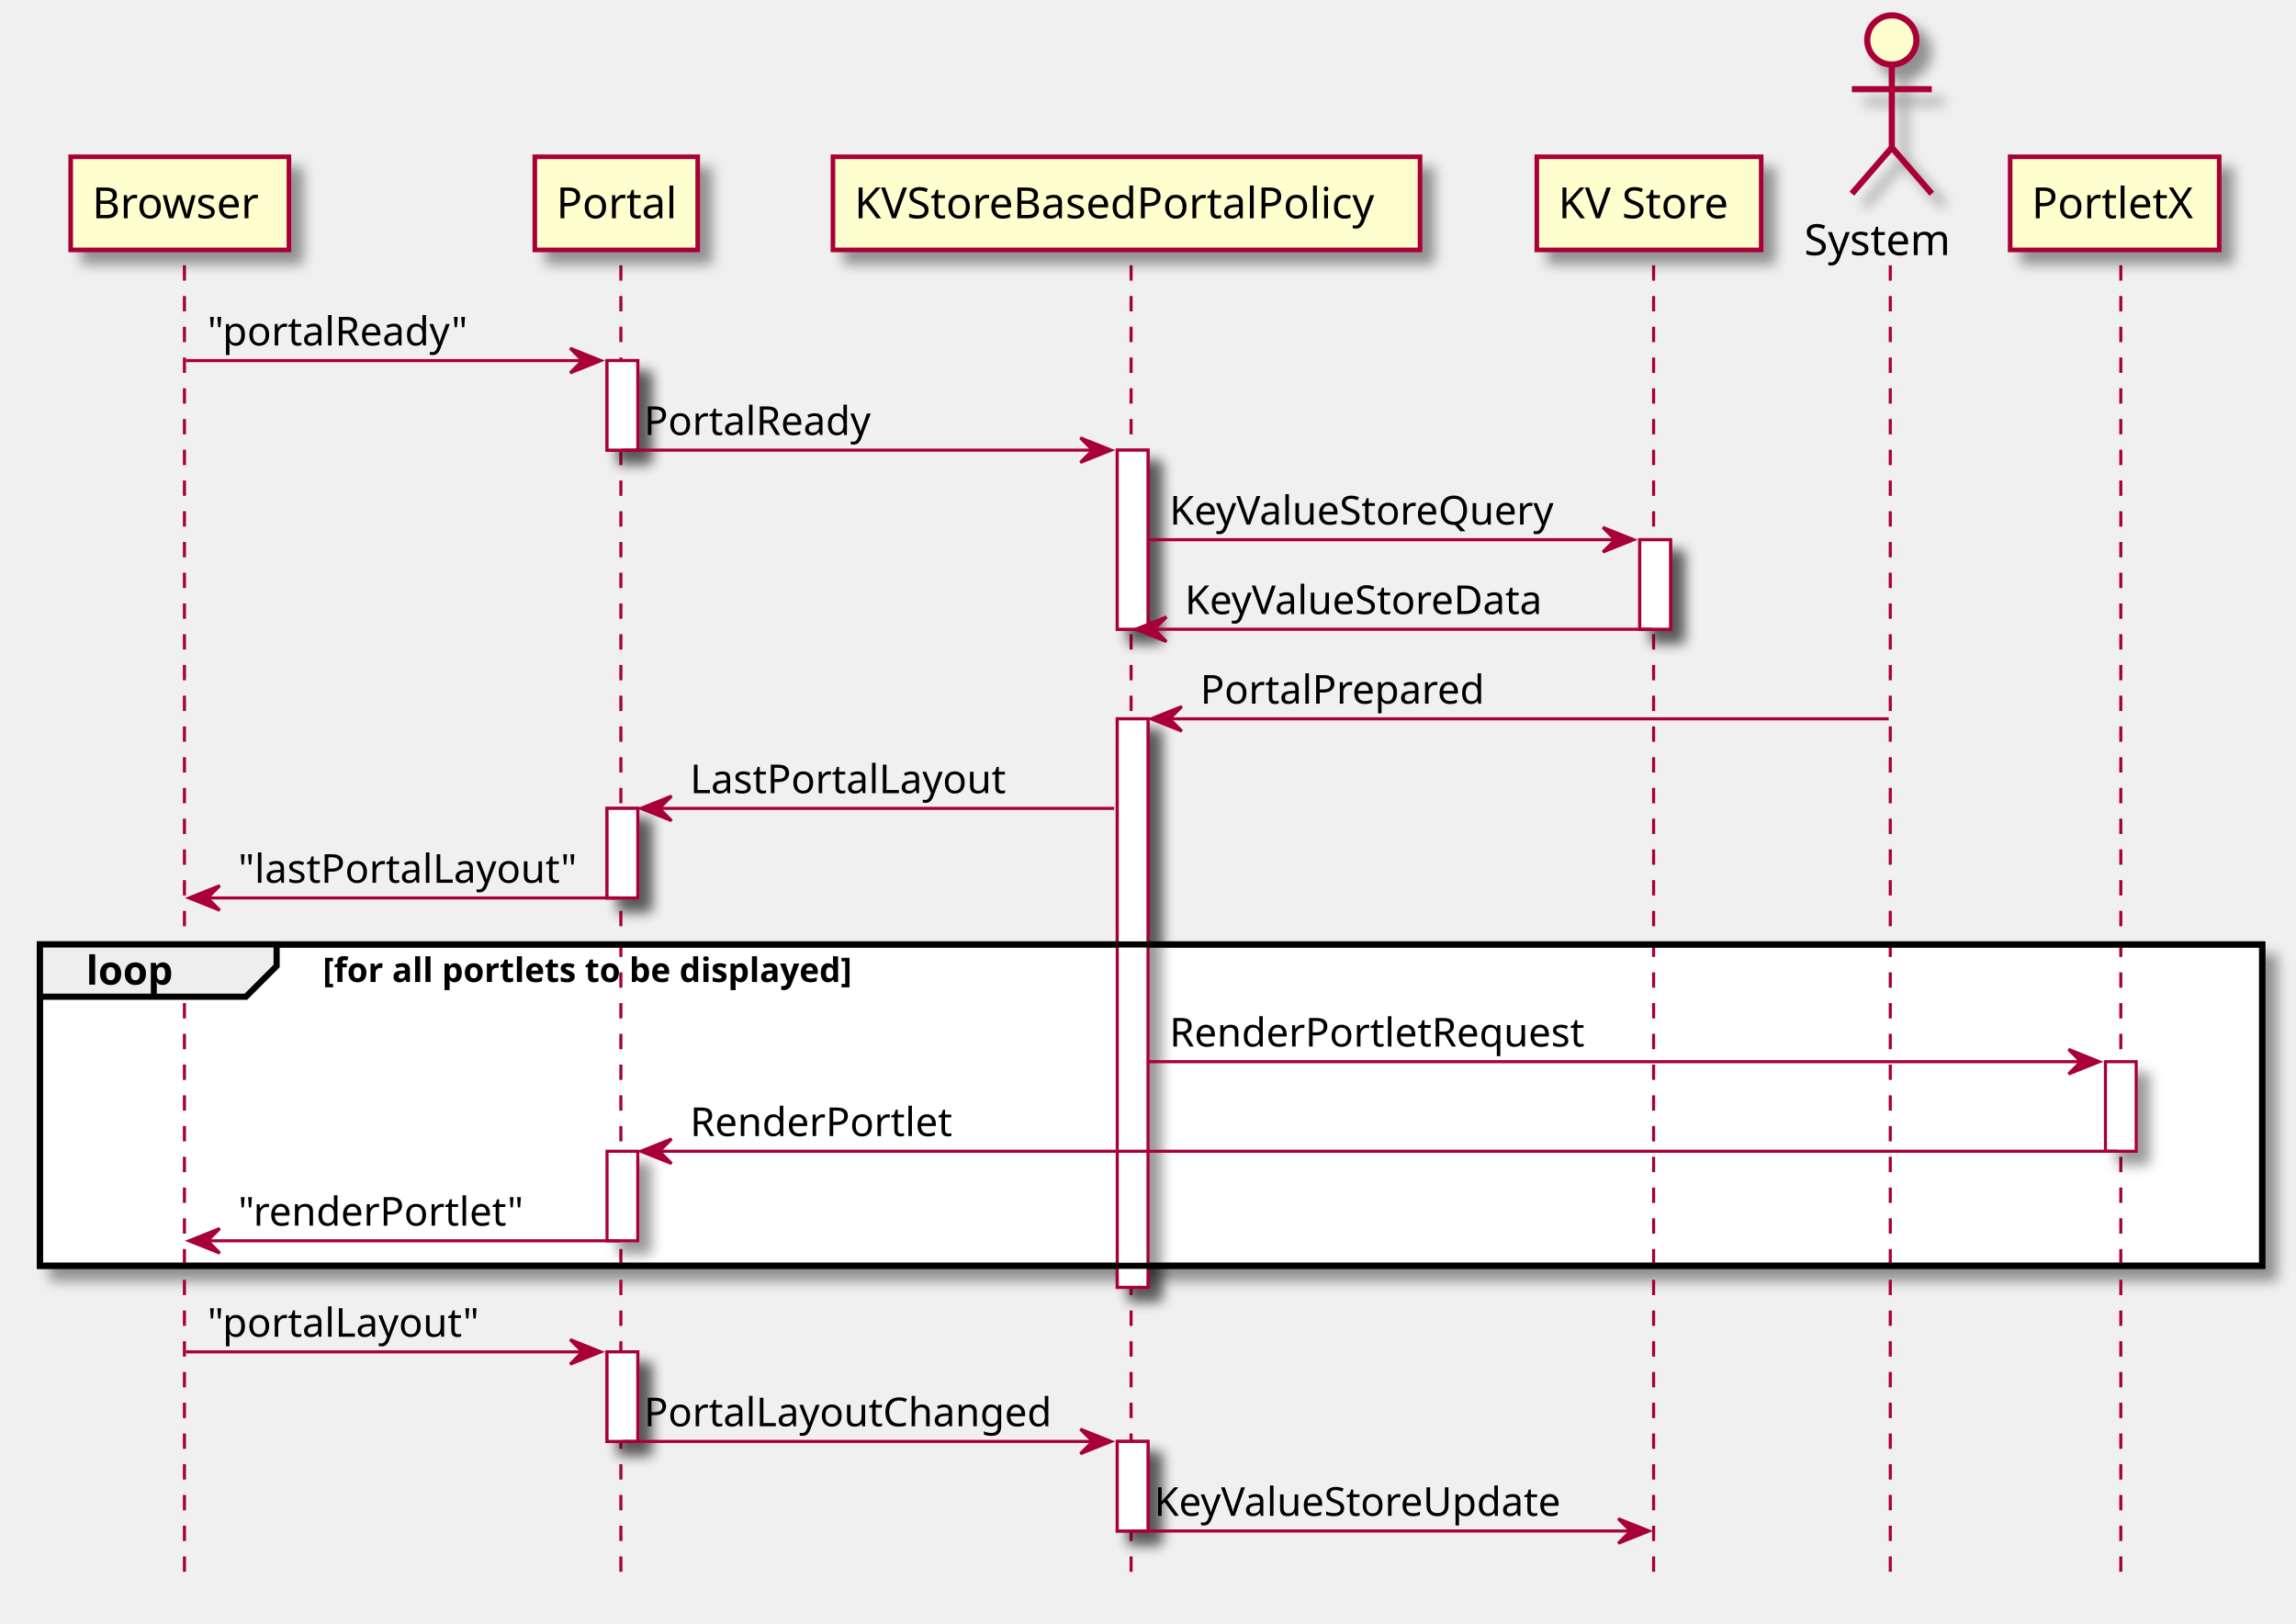
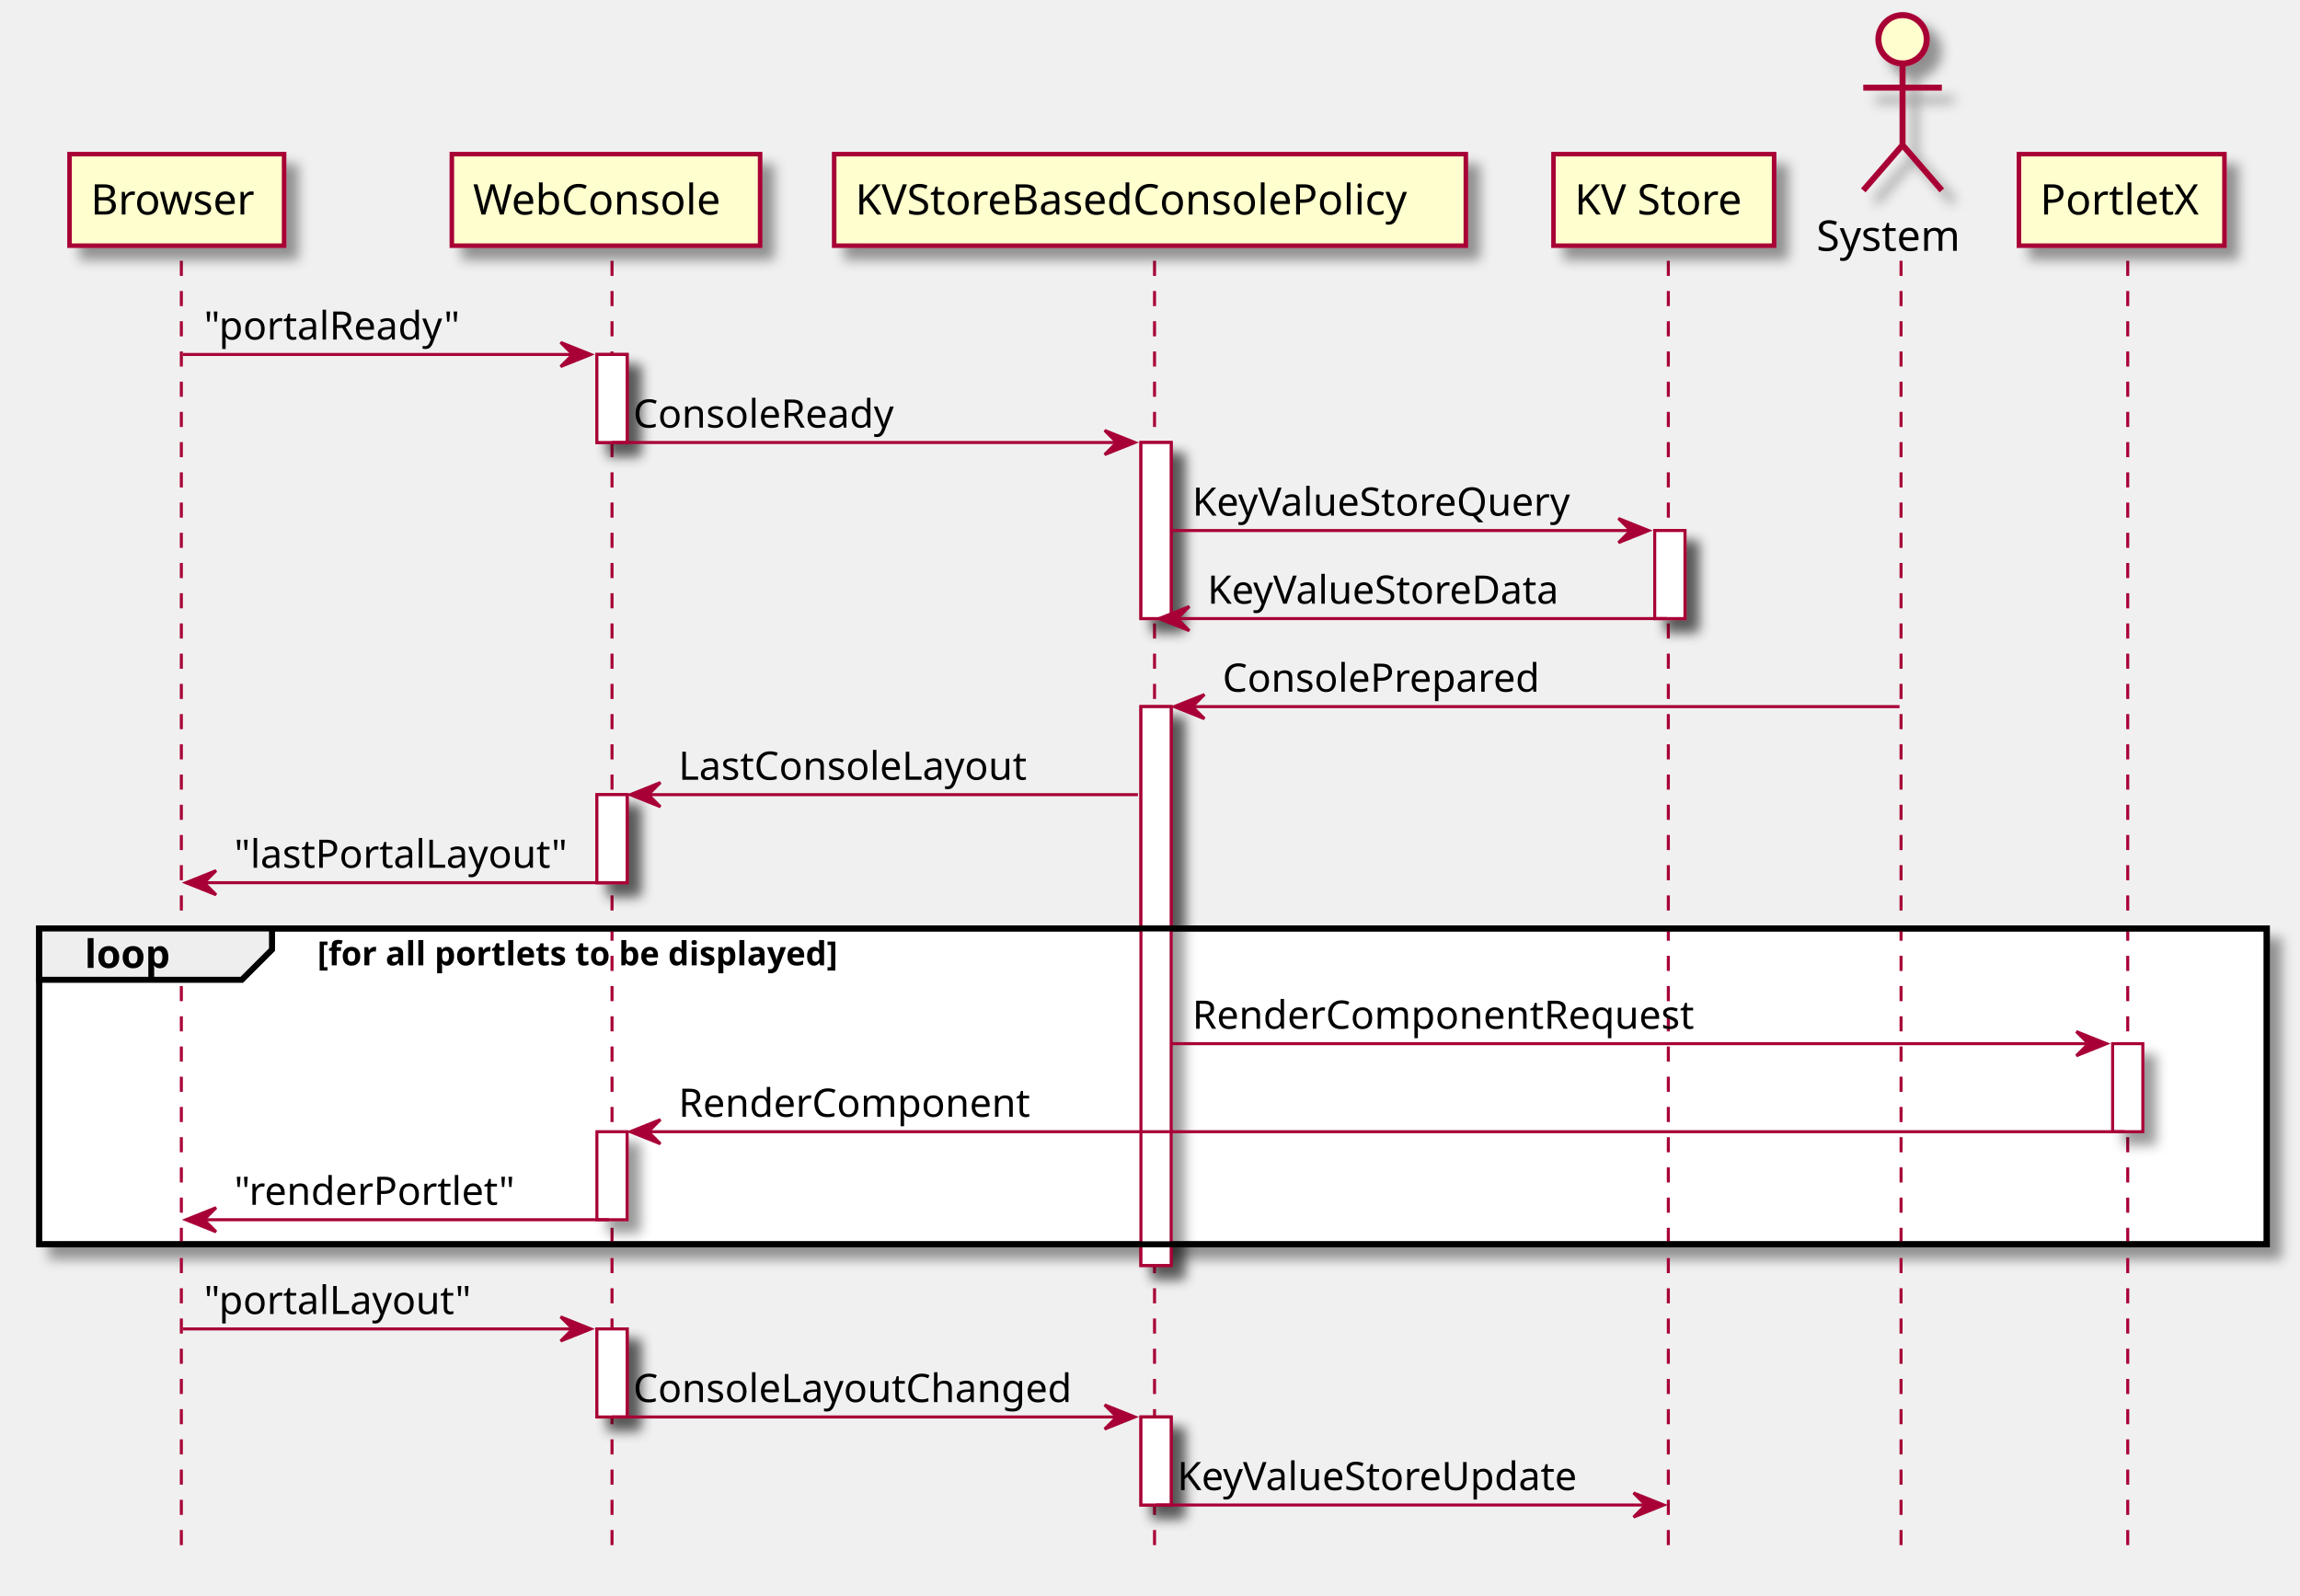
- <svg xmlns="http://www.w3.org/2000/svg" contentScriptType="application/ecmascript" contentStyleType="text/css" height="528px" preserveAspectRatio="none" style="width:747px;height:528px;" version="1.1" viewBox="0 0 747 528" width="747px" zoomAndPan="magnify">
+ <svg xmlns="http://www.w3.org/2000/svg" contentScriptType="application/ecmascript" contentStyleType="text/css" height="528px" preserveAspectRatio="none" style="width:761px;height:528px;" version="1.1" viewBox="0 0 761 528" width="761px" zoomAndPan="magnify">
  <defs>
-     <filter height="300%" id="f14apqq0s5nfwx" width="300%" x="-1" y="-1">
+     <filter height="300%" id="f1hnrwhcb86gkr" width="300%" x="-1" y="-1">
      <feGaussianBlur result="blurOut" stdDeviation="2.0" />
      <feColorMatrix in="blurOut" result="blurOut2" type="matrix" values="0 0 0 0 0 0 0 0 0 0 0 0 0 0 0 0 0 0 .4 0" />
      <feOffset dx="4.0" dy="4.0" in="blurOut2" result="blurOut3" />
      <feBlend in="SourceGraphic" in2="blurOut3" mode="normal" />
    </filter>
  </defs>
  <g>
-     <rect fill="#FFFFFF" filter="url(#f14apqq0s5nfwx)" height="29.133" style="stroke: #A80036; stroke-width: 1.0;" width="10" x="197.5" y="117.297" />
-     <rect fill="#FFFFFF" filter="url(#f14apqq0s5nfwx)" height="29.133" style="stroke: #A80036; stroke-width: 1.0;" width="10" x="197.5" y="262.961" />
-     <rect fill="#FFFFFF" filter="url(#f14apqq0s5nfwx)" height="29.133" style="stroke: #A80036; stroke-width: 1.0;" width="10" x="197.5" y="374.492" />
-     <rect fill="#FFFFFF" filter="url(#f14apqq0s5nfwx)" height="29.133" style="stroke: #A80036; stroke-width: 1.0;" width="10" x="197.5" y="439.758" />
-     <rect fill="#FFFFFF" filter="url(#f14apqq0s5nfwx)" height="58.266" style="stroke: #A80036; stroke-width: 1.0;" width="10" x="363.5" y="146.43" />
-     <rect fill="#FFFFFF" filter="url(#f14apqq0s5nfwx)" height="184.93" style="stroke: #A80036; stroke-width: 1.0;" width="10" x="363.5" y="233.828" />
-     <rect fill="#FFFFFF" filter="url(#f14apqq0s5nfwx)" height="29.133" style="stroke: #A80036; stroke-width: 1.0;" width="10" x="363.5" y="468.891" />
-     <rect fill="#FFFFFF" filter="url(#f14apqq0s5nfwx)" height="29.133" style="stroke: #A80036; stroke-width: 1.0;" width="10" x="533.5" y="175.562" />
-     <rect fill="#FFFFFF" filter="url(#f14apqq0s5nfwx)" height="29.133" style="stroke: #A80036; stroke-width: 1.0;" width="10" x="685" y="345.359" />
-     <rect fill="#FFFFFF" filter="url(#f14apqq0s5nfwx)" height="104.531" style="stroke: #000000; stroke-width: 2.0;" width="723" x="13" y="307.227" />
+     <rect fill="#FFFFFF" filter="url(#f1hnrwhcb86gkr)" height="29.133" style="stroke: #A80036; stroke-width: 1.0;" width="10" x="197.5" y="117.297" />
+     <rect fill="#FFFFFF" filter="url(#f1hnrwhcb86gkr)" height="29.133" style="stroke: #A80036; stroke-width: 1.0;" width="10" x="197.5" y="262.961" />
+     <rect fill="#FFFFFF" filter="url(#f1hnrwhcb86gkr)" height="29.133" style="stroke: #A80036; stroke-width: 1.0;" width="10" x="197.5" y="374.492" />
+     <rect fill="#FFFFFF" filter="url(#f1hnrwhcb86gkr)" height="29.133" style="stroke: #A80036; stroke-width: 1.0;" width="10" x="197.5" y="439.758" />
+     <rect fill="#FFFFFF" filter="url(#f1hnrwhcb86gkr)" height="58.266" style="stroke: #A80036; stroke-width: 1.0;" width="10" x="377.5" y="146.43" />
+     <rect fill="#FFFFFF" filter="url(#f1hnrwhcb86gkr)" height="184.93" style="stroke: #A80036; stroke-width: 1.0;" width="10" x="377.5" y="233.828" />
+     <rect fill="#FFFFFF" filter="url(#f1hnrwhcb86gkr)" height="29.133" style="stroke: #A80036; stroke-width: 1.0;" width="10" x="377.5" y="468.891" />
+     <rect fill="#FFFFFF" filter="url(#f1hnrwhcb86gkr)" height="29.133" style="stroke: #A80036; stroke-width: 1.0;" width="10" x="547.5" y="175.562" />
+     <rect fill="#FFFFFF" filter="url(#f1hnrwhcb86gkr)" height="29.133" style="stroke: #A80036; stroke-width: 1.0;" width="10" x="699" y="345.359" />
+     <rect fill="#FFFFFF" filter="url(#f1hnrwhcb86gkr)" height="104.531" style="stroke: #000000; stroke-width: 2.0;" width="737" x="13" y="307.227" />
    <line style="stroke: #A80036; stroke-width: 1.0; stroke-dasharray: 5.0,5.0;" x1="60" x2="60" y1="86.297" y2="516.156" />
-     <line style="stroke: #A80036; stroke-width: 1.0; stroke-dasharray: 5.0,5.0;" x1="202" x2="202" y1="86.297" y2="516.156" />
-     <line style="stroke: #A80036; stroke-width: 1.0; stroke-dasharray: 5.0,5.0;" x1="368" x2="368" y1="86.297" y2="516.156" />
-     <line style="stroke: #A80036; stroke-width: 1.0; stroke-dasharray: 5.0,5.0;" x1="538" x2="538" y1="86.297" y2="516.156" />
-     <line style="stroke: #A80036; stroke-width: 1.0; stroke-dasharray: 5.0,5.0;" x1="615" x2="615" y1="86.297" y2="516.156" />
-     <line style="stroke: #A80036; stroke-width: 1.0; stroke-dasharray: 5.0,5.0;" x1="690" x2="690" y1="86.297" y2="516.156" />
-     <rect fill="#FEFECE" filter="url(#f14apqq0s5nfwx)" height="30.297" style="stroke: #A80036; stroke-width: 1.5;" width="71" x="23" y="51" />
+     <line style="stroke: #A80036; stroke-width: 1.0; stroke-dasharray: 5.0,5.0;" x1="202.5" x2="202.5" y1="86.297" y2="516.156" />
+     <line style="stroke: #A80036; stroke-width: 1.0; stroke-dasharray: 5.0,5.0;" x1="382" x2="382" y1="86.297" y2="516.156" />
+     <line style="stroke: #A80036; stroke-width: 1.0; stroke-dasharray: 5.0,5.0;" x1="552" x2="552" y1="86.297" y2="516.156" />
+     <line style="stroke: #A80036; stroke-width: 1.0; stroke-dasharray: 5.0,5.0;" x1="629" x2="629" y1="86.297" y2="516.156" />
+     <line style="stroke: #A80036; stroke-width: 1.0; stroke-dasharray: 5.0,5.0;" x1="704" x2="704" y1="86.297" y2="516.156" />
+     <rect fill="#FEFECE" filter="url(#f1hnrwhcb86gkr)" height="30.297" style="stroke: #A80036; stroke-width: 1.5;" width="71" x="23" y="51" />
    <text fill="#000000" font-family="sans-serif" font-size="14" lengthAdjust="spacingAndGlyphs" textLength="57" x="30" y="70.995">Browser</text>
-     <rect fill="#FEFECE" filter="url(#f14apqq0s5nfwx)" height="30.297" style="stroke: #A80036; stroke-width: 1.5;" width="53" x="174" y="51" />
-     <text fill="#000000" font-family="sans-serif" font-size="14" lengthAdjust="spacingAndGlyphs" textLength="39" x="181" y="70.995">Portal</text>
-     <rect fill="#FEFECE" filter="url(#f14apqq0s5nfwx)" height="30.297" style="stroke: #A80036; stroke-width: 1.5;" width="191" x="271" y="51" />
-     <text fill="#000000" font-family="sans-serif" font-size="14" lengthAdjust="spacingAndGlyphs" textLength="177" x="278" y="70.995">KVStoreBasedPortalPolicy</text>
-     <rect fill="#FEFECE" filter="url(#f14apqq0s5nfwx)" height="30.297" style="stroke: #A80036; stroke-width: 1.5;" width="73" x="500" y="51" />
-     <text fill="#000000" font-family="sans-serif" font-size="14" lengthAdjust="spacingAndGlyphs" textLength="59" x="507" y="70.995">KV Store</text>
-     <text fill="#000000" font-family="sans-serif" font-size="14" lengthAdjust="spacingAndGlyphs" textLength="51" x="587" y="82.995">System</text>
-     <ellipse cx="615.5" cy="13" fill="#FEFECE" filter="url(#f14apqq0s5nfwx)" rx="8" ry="8" style="stroke: #A80036; stroke-width: 2.0;" />
-     <path d="M615.5,21 L615.5,48 M602.5,29 L628.5,29 M615.5,48 L602.5,63 M615.5,48 L628.5,63 " fill="#FEFECE" filter="url(#f14apqq0s5nfwx)" style="stroke: #A80036; stroke-width: 2.0;" />
-     <rect fill="#FEFECE" filter="url(#f14apqq0s5nfwx)" height="30.297" style="stroke: #A80036; stroke-width: 1.5;" width="68" x="654" y="51" />
-     <text fill="#000000" font-family="sans-serif" font-size="14" lengthAdjust="spacingAndGlyphs" textLength="54" x="661" y="70.995">PortletX</text>
-     <rect fill="#FFFFFF" filter="url(#f14apqq0s5nfwx)" height="29.133" style="stroke: #A80036; stroke-width: 1.0;" width="10" x="197.5" y="117.297" />
-     <rect fill="#FFFFFF" filter="url(#f14apqq0s5nfwx)" height="29.133" style="stroke: #A80036; stroke-width: 1.0;" width="10" x="197.5" y="262.961" />
-     <rect fill="#FFFFFF" filter="url(#f14apqq0s5nfwx)" height="29.133" style="stroke: #A80036; stroke-width: 1.0;" width="10" x="197.5" y="374.492" />
-     <rect fill="#FFFFFF" filter="url(#f14apqq0s5nfwx)" height="29.133" style="stroke: #A80036; stroke-width: 1.0;" width="10" x="197.5" y="439.758" />
-     <rect fill="#FFFFFF" filter="url(#f14apqq0s5nfwx)" height="58.266" style="stroke: #A80036; stroke-width: 1.0;" width="10" x="363.5" y="146.43" />
-     <rect fill="#FFFFFF" filter="url(#f14apqq0s5nfwx)" height="184.93" style="stroke: #A80036; stroke-width: 1.0;" width="10" x="363.5" y="233.828" />
-     <rect fill="#FFFFFF" filter="url(#f14apqq0s5nfwx)" height="29.133" style="stroke: #A80036; stroke-width: 1.0;" width="10" x="363.5" y="468.891" />
-     <rect fill="#FFFFFF" filter="url(#f14apqq0s5nfwx)" height="29.133" style="stroke: #A80036; stroke-width: 1.0;" width="10" x="533.5" y="175.562" />
-     <rect fill="#FFFFFF" filter="url(#f14apqq0s5nfwx)" height="29.133" style="stroke: #A80036; stroke-width: 1.0;" width="10" x="685" y="345.359" />
+     <rect fill="#FEFECE" filter="url(#f1hnrwhcb86gkr)" height="30.297" style="stroke: #A80036; stroke-width: 1.5;" width="102" x="149.5" y="51" />
+     <text fill="#000000" font-family="sans-serif" font-size="14" lengthAdjust="spacingAndGlyphs" textLength="88" x="156.5" y="70.995">WebConsole</text>
+     <rect fill="#FEFECE" filter="url(#f1hnrwhcb86gkr)" height="30.297" style="stroke: #A80036; stroke-width: 1.5;" width="209" x="276" y="51" />
+     <text fill="#000000" font-family="sans-serif" font-size="14" lengthAdjust="spacingAndGlyphs" textLength="195" x="283" y="70.995">KVStoreBasedConsolePolicy</text>
+     <rect fill="#FEFECE" filter="url(#f1hnrwhcb86gkr)" height="30.297" style="stroke: #A80036; stroke-width: 1.5;" width="73" x="514" y="51" />
+     <text fill="#000000" font-family="sans-serif" font-size="14" lengthAdjust="spacingAndGlyphs" textLength="59" x="521" y="70.995">KV Store</text>
+     <text fill="#000000" font-family="sans-serif" font-size="14" lengthAdjust="spacingAndGlyphs" textLength="51" x="601" y="82.995">System</text>
+     <ellipse cx="629.5" cy="13" fill="#FEFECE" filter="url(#f1hnrwhcb86gkr)" rx="8" ry="8" style="stroke: #A80036; stroke-width: 2.0;" />
+     <path d="M629.5,21 L629.5,48 M616.5,29 L642.5,29 M629.5,48 L616.5,63 M629.5,48 L642.5,63 " fill="#FEFECE" filter="url(#f1hnrwhcb86gkr)" style="stroke: #A80036; stroke-width: 2.0;" />
+     <rect fill="#FEFECE" filter="url(#f1hnrwhcb86gkr)" height="30.297" style="stroke: #A80036; stroke-width: 1.5;" width="68" x="668" y="51" />
+     <text fill="#000000" font-family="sans-serif" font-size="14" lengthAdjust="spacingAndGlyphs" textLength="54" x="675" y="70.995">PortletX</text>
+     <rect fill="#FFFFFF" filter="url(#f1hnrwhcb86gkr)" height="29.133" style="stroke: #A80036; stroke-width: 1.0;" width="10" x="197.5" y="117.297" />
+     <rect fill="#FFFFFF" filter="url(#f1hnrwhcb86gkr)" height="29.133" style="stroke: #A80036; stroke-width: 1.0;" width="10" x="197.5" y="262.961" />
+     <rect fill="#FFFFFF" filter="url(#f1hnrwhcb86gkr)" height="29.133" style="stroke: #A80036; stroke-width: 1.0;" width="10" x="197.5" y="374.492" />
+     <rect fill="#FFFFFF" filter="url(#f1hnrwhcb86gkr)" height="29.133" style="stroke: #A80036; stroke-width: 1.0;" width="10" x="197.5" y="439.758" />
+     <rect fill="#FFFFFF" filter="url(#f1hnrwhcb86gkr)" height="58.266" style="stroke: #A80036; stroke-width: 1.0;" width="10" x="377.5" y="146.43" />
+     <rect fill="#FFFFFF" filter="url(#f1hnrwhcb86gkr)" height="184.93" style="stroke: #A80036; stroke-width: 1.0;" width="10" x="377.5" y="233.828" />
+     <rect fill="#FFFFFF" filter="url(#f1hnrwhcb86gkr)" height="29.133" style="stroke: #A80036; stroke-width: 1.0;" width="10" x="377.5" y="468.891" />
+     <rect fill="#FFFFFF" filter="url(#f1hnrwhcb86gkr)" height="29.133" style="stroke: #A80036; stroke-width: 1.0;" width="10" x="547.5" y="175.562" />
+     <rect fill="#FFFFFF" filter="url(#f1hnrwhcb86gkr)" height="29.133" style="stroke: #A80036; stroke-width: 1.0;" width="10" x="699" y="345.359" />
    <polygon fill="#A80036" points="185.5,113.297,195.5,117.297,185.5,121.297,189.5,117.297" style="stroke: #A80036; stroke-width: 1.0;" />
    <line style="stroke: #A80036; stroke-width: 1.0;" x1="60.5" x2="191.5" y1="117.297" y2="117.297" />
    <text fill="#000000" font-family="sans-serif" font-size="13" lengthAdjust="spacingAndGlyphs" textLength="86" x="67.5" y="112.364">"portalReady"</text>
-     <polygon fill="#A80036" points="351.5,142.43,361.5,146.43,351.5,150.43,355.5,146.43" style="stroke: #A80036; stroke-width: 1.0;" />
-     <line style="stroke: #A80036; stroke-width: 1.0;" x1="202.5" x2="357.5" y1="146.43" y2="146.43" />
-     <text fill="#000000" font-family="sans-serif" font-size="13" lengthAdjust="spacingAndGlyphs" textLength="76" x="209.5" y="141.497">PortalReady</text>
-     <polygon fill="#A80036" points="521.5,171.562,531.5,175.562,521.5,179.562,525.5,175.562" style="stroke: #A80036; stroke-width: 1.0;" />
-     <line style="stroke: #A80036; stroke-width: 1.0;" x1="373.5" x2="527.5" y1="175.562" y2="175.562" />
-     <text fill="#000000" font-family="sans-serif" font-size="13" lengthAdjust="spacingAndGlyphs" textLength="132" x="380.5" y="170.629">KeyValueStoreQuery</text>
-     <polygon fill="#A80036" points="379.5,200.695,369.5,204.695,379.5,208.695,375.5,204.695" style="stroke: #A80036; stroke-width: 1.0;" />
-     <line style="stroke: #A80036; stroke-width: 1.0;" x1="373.5" x2="537.5" y1="204.695" y2="204.695" />
-     <text fill="#000000" font-family="sans-serif" font-size="13" lengthAdjust="spacingAndGlyphs" textLength="125" x="385.5" y="199.762">KeyValueStoreData</text>
-     <polygon fill="#A80036" points="384.5,229.828,374.5,233.828,384.5,237.828,380.5,233.828" style="stroke: #A80036; stroke-width: 1.0;" />
-     <line style="stroke: #A80036; stroke-width: 1.0;" x1="378.5" x2="614.5" y1="233.828" y2="233.828" />
-     <text fill="#000000" font-family="sans-serif" font-size="13" lengthAdjust="spacingAndGlyphs" textLength="95" x="390.5" y="228.895">PortalPrepared</text>
+     <polygon fill="#A80036" points="365.5,142.43,375.5,146.43,365.5,150.43,369.5,146.43" style="stroke: #A80036; stroke-width: 1.0;" />
+     <line style="stroke: #A80036; stroke-width: 1.0;" x1="202.5" x2="371.5" y1="146.43" y2="146.43" />
+     <text fill="#000000" font-family="sans-serif" font-size="13" lengthAdjust="spacingAndGlyphs" textLength="90" x="209.5" y="141.497">ConsoleReady</text>
+     <polygon fill="#A80036" points="535.5,171.562,545.5,175.562,535.5,179.562,539.5,175.562" style="stroke: #A80036; stroke-width: 1.0;" />
+     <line style="stroke: #A80036; stroke-width: 1.0;" x1="387.5" x2="541.5" y1="175.562" y2="175.562" />
+     <text fill="#000000" font-family="sans-serif" font-size="13" lengthAdjust="spacingAndGlyphs" textLength="132" x="394.5" y="170.629">KeyValueStoreQuery</text>
+     <polygon fill="#A80036" points="393.5,200.695,383.5,204.695,393.5,208.695,389.5,204.695" style="stroke: #A80036; stroke-width: 1.0;" />
+     <line style="stroke: #A80036; stroke-width: 1.0;" x1="387.5" x2="551.5" y1="204.695" y2="204.695" />
+     <text fill="#000000" font-family="sans-serif" font-size="13" lengthAdjust="spacingAndGlyphs" textLength="125" x="399.5" y="199.762">KeyValueStoreData</text>
+     <polygon fill="#A80036" points="398.5,229.828,388.5,233.828,398.5,237.828,394.5,233.828" style="stroke: #A80036; stroke-width: 1.0;" />
+     <line style="stroke: #A80036; stroke-width: 1.0;" x1="392.5" x2="628.5" y1="233.828" y2="233.828" />
+     <text fill="#000000" font-family="sans-serif" font-size="13" lengthAdjust="spacingAndGlyphs" textLength="109" x="404.5" y="228.895">ConsolePrepared</text>
    <polygon fill="#A80036" points="218.5,258.961,208.5,262.961,218.5,266.961,214.5,262.961" style="stroke: #A80036; stroke-width: 1.0;" />
-     <line style="stroke: #A80036; stroke-width: 1.0;" x1="212.5" x2="362.5" y1="262.961" y2="262.961" />
-     <text fill="#000000" font-family="sans-serif" font-size="13" lengthAdjust="spacingAndGlyphs" textLength="107" x="224.5" y="258.028">LastPortalLayout</text>
+     <line style="stroke: #A80036; stroke-width: 1.0;" x1="212.5" x2="376.5" y1="262.961" y2="262.961" />
+     <text fill="#000000" font-family="sans-serif" font-size="13" lengthAdjust="spacingAndGlyphs" textLength="121" x="224.5" y="258.028">LastConsoleLayout</text>
    <polygon fill="#A80036" points="71.5,288.094,61.5,292.094,71.5,296.094,67.5,292.094" style="stroke: #A80036; stroke-width: 1.0;" />
    <line style="stroke: #A80036; stroke-width: 1.0;" x1="65.5" x2="201.5" y1="292.094" y2="292.094" />
    <text fill="#000000" font-family="sans-serif" font-size="13" lengthAdjust="spacingAndGlyphs" textLength="113" x="77.5" y="287.161">"lastPortalLayout"</text>
-     <rect fill="none" height="104.531" style="stroke: #000000; stroke-width: 2.0;" width="723" x="13" y="307.227" />
+     <rect fill="none" height="104.531" style="stroke: #000000; stroke-width: 2.0;" width="737" x="13" y="307.227" />
    <polygon fill="#EEEEEE" points="13,307.227,90,307.227,90,314.227,80,324.227,13,324.227,13,307.227" style="stroke: #000000; stroke-width: 2.0;" />
    <text fill="#000000" font-family="sans-serif" font-size="13" font-weight="bold" lengthAdjust="spacingAndGlyphs" textLength="32" x="28" y="320.293">loop</text>
    <text fill="#000000" font-family="sans-serif" font-size="11" font-weight="bold" lengthAdjust="spacingAndGlyphs" textLength="205" x="105" y="319.437">[for all portlets to be displayed]</text>
-     <polygon fill="#A80036" points="673,341.359,683,345.359,673,349.359,677,345.359" style="stroke: #A80036; stroke-width: 1.0;" />
-     <line style="stroke: #A80036; stroke-width: 1.0;" x1="373.5" x2="679" y1="345.359" y2="345.359" />
-     <text fill="#000000" font-family="sans-serif" font-size="13" lengthAdjust="spacingAndGlyphs" textLength="139" x="380.5" y="340.426">RenderPortletRequest</text>
+     <polygon fill="#A80036" points="687,341.359,697,345.359,687,349.359,691,345.359" style="stroke: #A80036; stroke-width: 1.0;" />
+     <line style="stroke: #A80036; stroke-width: 1.0;" x1="387.5" x2="693" y1="345.359" y2="345.359" />
+     <text fill="#000000" font-family="sans-serif" font-size="13" lengthAdjust="spacingAndGlyphs" textLength="172" x="394.5" y="340.426">RenderComponentRequest</text>
    <polygon fill="#A80036" points="218.5,370.492,208.5,374.492,218.5,378.492,214.5,374.492" style="stroke: #A80036; stroke-width: 1.0;" />
-     <line style="stroke: #A80036; stroke-width: 1.0;" x1="212.5" x2="689" y1="374.492" y2="374.492" />
-     <text fill="#000000" font-family="sans-serif" font-size="13" lengthAdjust="spacingAndGlyphs" textLength="87" x="224.5" y="369.559">RenderPortlet</text>
+     <line style="stroke: #A80036; stroke-width: 1.0;" x1="212.5" x2="703" y1="374.492" y2="374.492" />
+     <text fill="#000000" font-family="sans-serif" font-size="13" lengthAdjust="spacingAndGlyphs" textLength="120" x="224.5" y="369.559">RenderComponent</text>
    <polygon fill="#A80036" points="71.5,399.625,61.5,403.625,71.5,407.625,67.5,403.625" style="stroke: #A80036; stroke-width: 1.0;" />
    <line style="stroke: #A80036; stroke-width: 1.0;" x1="65.5" x2="201.5" y1="403.625" y2="403.625" />
    <text fill="#000000" font-family="sans-serif" font-size="13" lengthAdjust="spacingAndGlyphs" textLength="94" x="77.5" y="398.692">"renderPortlet"</text>
    <polygon fill="#A80036" points="185.5,435.758,195.5,439.758,185.5,443.758,189.5,439.758" style="stroke: #A80036; stroke-width: 1.0;" />
    <line style="stroke: #A80036; stroke-width: 1.0;" x1="60.5" x2="191.5" y1="439.758" y2="439.758" />
    <text fill="#000000" font-family="sans-serif" font-size="13" lengthAdjust="spacingAndGlyphs" textLength="90" x="67.5" y="434.825">"portalLayout"</text>
-     <polygon fill="#A80036" points="351.5,464.891,361.5,468.891,351.5,472.891,355.5,468.891" style="stroke: #A80036; stroke-width: 1.0;" />
-     <line style="stroke: #A80036; stroke-width: 1.0;" x1="202.5" x2="357.5" y1="468.891" y2="468.891" />
-     <text fill="#000000" font-family="sans-serif" font-size="13" lengthAdjust="spacingAndGlyphs" textLength="137" x="209.5" y="463.957">PortalLayoutChanged</text>
-     <polygon fill="#A80036" points="526.5,494.023,536.5,498.023,526.5,502.023,530.5,498.023" style="stroke: #A80036; stroke-width: 1.0;" />
-     <line style="stroke: #A80036; stroke-width: 1.0;" x1="368.5" x2="532.5" y1="498.023" y2="498.023" />
-     <text fill="#000000" font-family="sans-serif" font-size="13" lengthAdjust="spacingAndGlyphs" textLength="141" x="375.5" y="493.09">KeyValueStoreUpdate</text>
+     <polygon fill="#A80036" points="365.5,464.891,375.5,468.891,365.5,472.891,369.5,468.891" style="stroke: #A80036; stroke-width: 1.0;" />
+     <line style="stroke: #A80036; stroke-width: 1.0;" x1="202.5" x2="371.5" y1="468.891" y2="468.891" />
+     <text fill="#000000" font-family="sans-serif" font-size="13" lengthAdjust="spacingAndGlyphs" textLength="151" x="209.5" y="463.957">ConsoleLayoutChanged</text>
+     <polygon fill="#A80036" points="540.5,494.023,550.5,498.023,540.5,502.023,544.5,498.023" style="stroke: #A80036; stroke-width: 1.0;" />
+     <line style="stroke: #A80036; stroke-width: 1.0;" x1="382.5" x2="546.5" y1="498.023" y2="498.023" />
+     <text fill="#000000" font-family="sans-serif" font-size="13" lengthAdjust="spacingAndGlyphs" textLength="141" x="389.5" y="493.09">KeyValueStoreUpdate</text>
  </g>
</svg>
